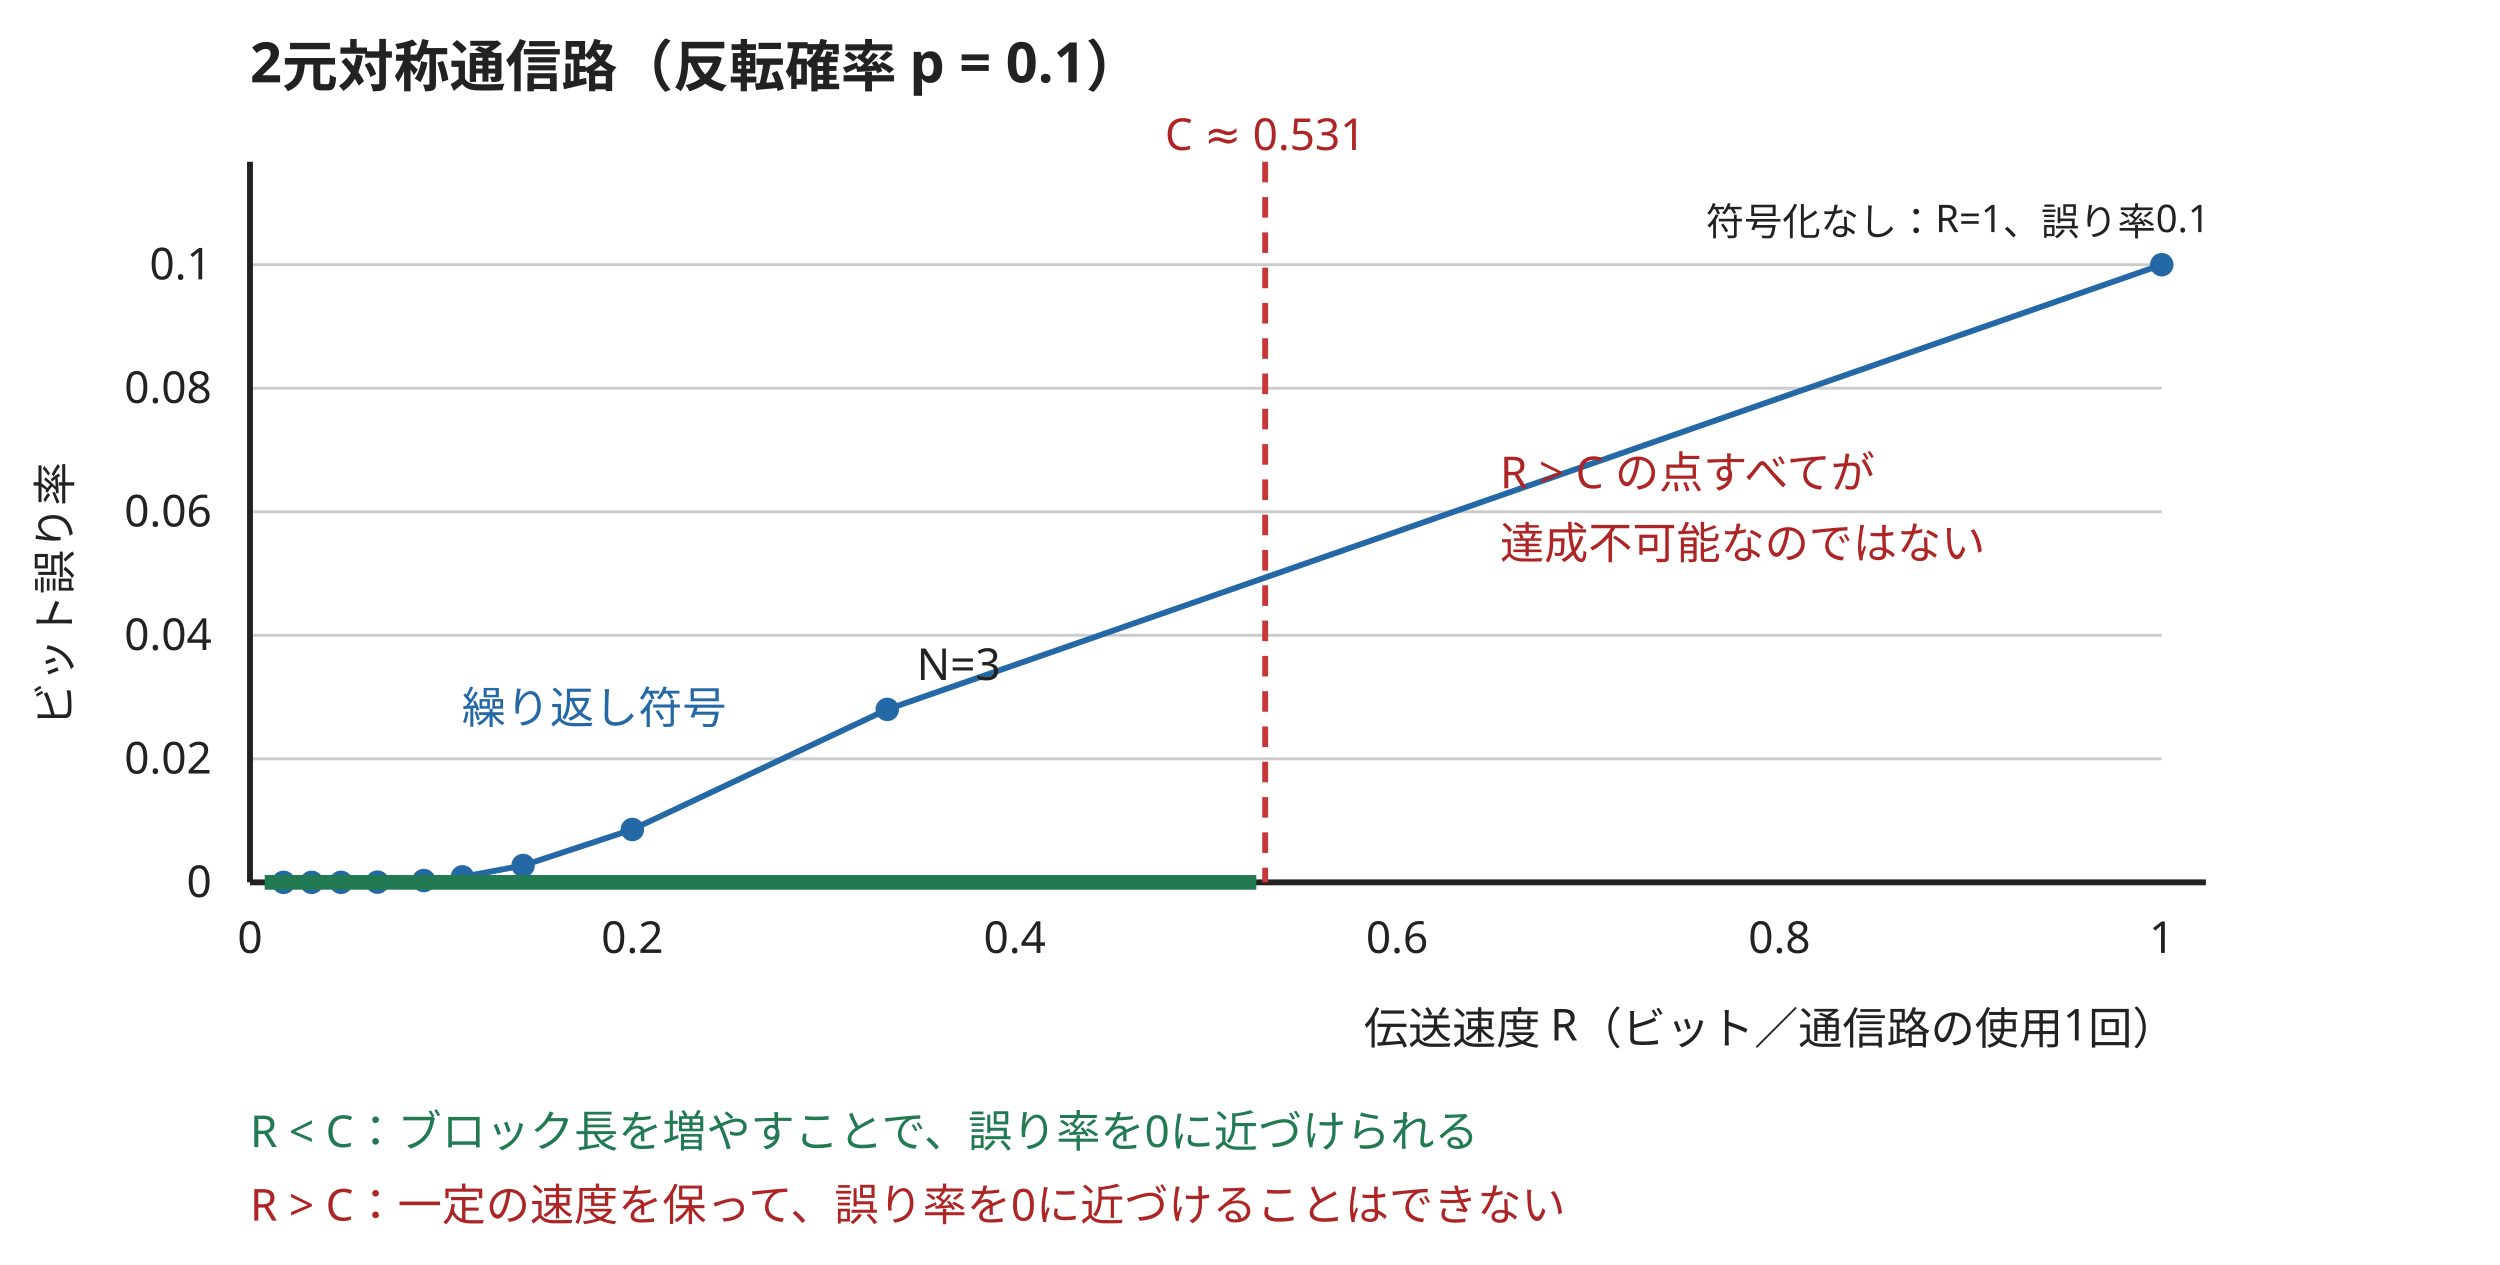
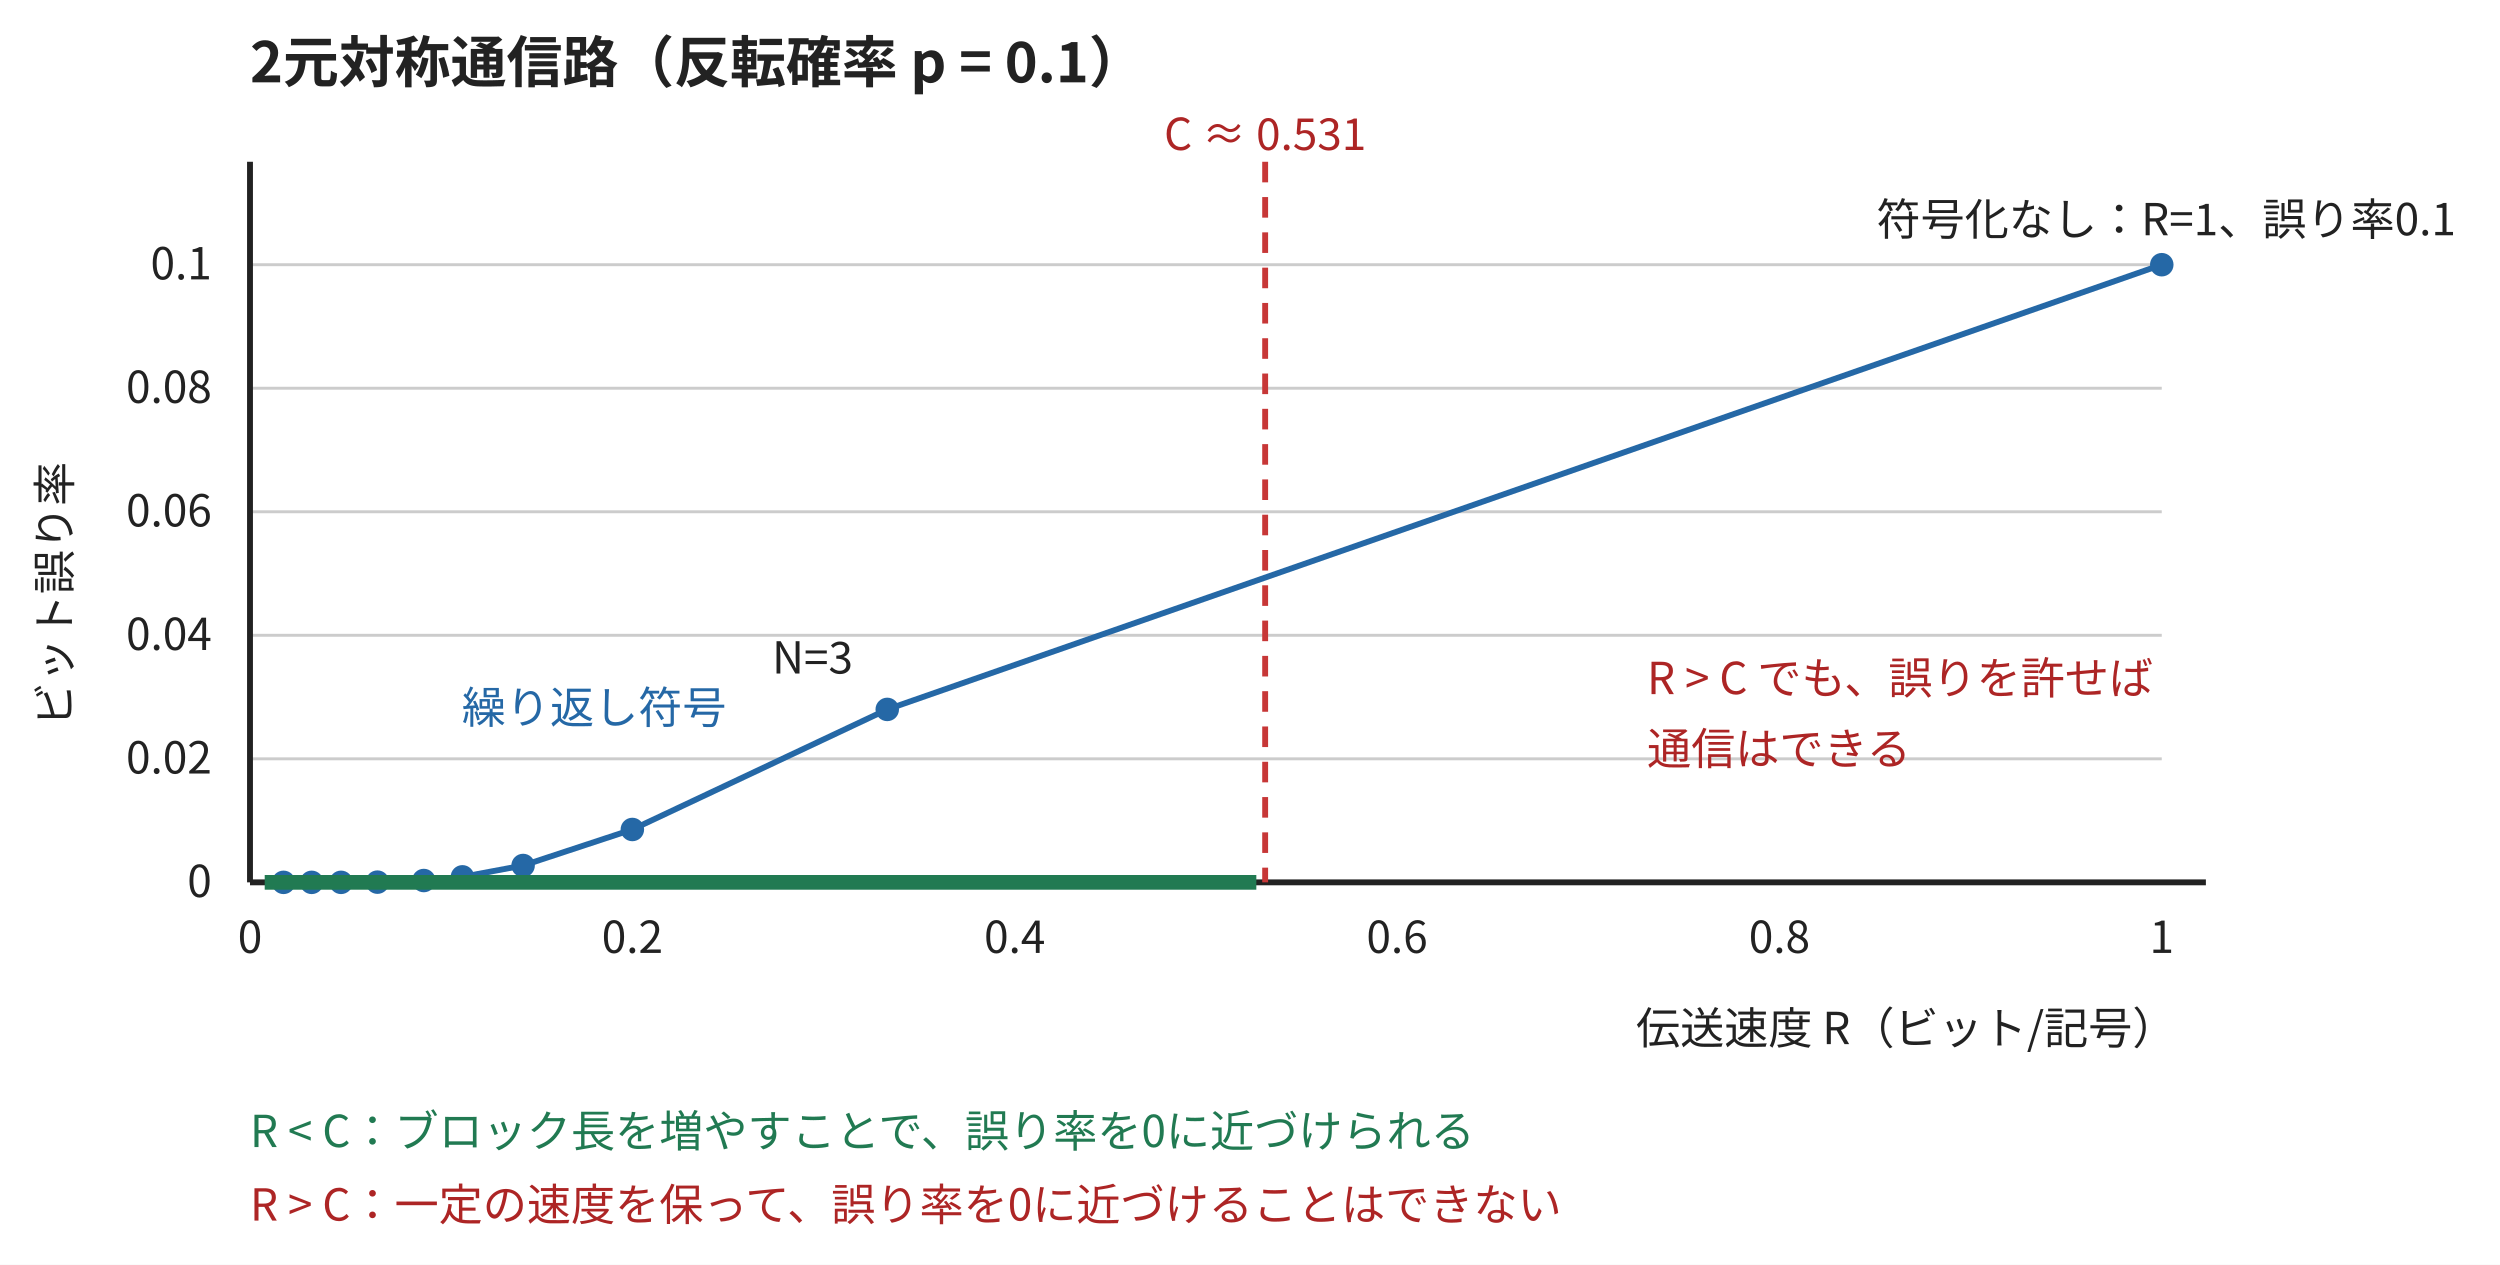
- <svg xmlns="http://www.w3.org/2000/svg" viewBox="0 0 850 430" role="img" aria-labelledby="title desc">
+ <svg xmlns="http://www.w3.org/2000/svg" xml:lang="ja" lang="ja" viewBox="0 0 850 430" width="850" height="430" role="img" aria-labelledby="title desc">
  <rect width="850" height="430" fill="white" />
-   <g font-family="Hiragino Sans, Noto Sans JP, sans-serif" fill="#222" font-size="15">
+   <g font-family="'Hiragino Sans','Noto Sans CJK JP','Yu Gothic',sans-serif" fill="#222" font-size="15">
    <text x="85" y="28" font-size="19" font-weight="bold">2元対称通信路（反転確率 p = 0.1）</text>
    <line x1="85" y1="300.0" x2="735" y2="300.0" stroke="#ccc" />
    <text x="72" y="305.0" text-anchor="end">0</text>
    <line x1="85" y1="258.0" x2="735" y2="258.0" stroke="#ccc" />
    <text x="72" y="263.0" text-anchor="end">0.02</text>
    <line x1="85" y1="216.0" x2="735" y2="216.0" stroke="#ccc" />
    <text x="72" y="221.0" text-anchor="end">0.04</text>
    <line x1="85" y1="174.0" x2="735" y2="174.0" stroke="#ccc" />
    <text x="72" y="179.0" text-anchor="end">0.06</text>
    <line x1="85" y1="132.0" x2="735" y2="132.0" stroke="#ccc" />
    <text x="72" y="137.0" text-anchor="end">0.08</text>
    <line x1="85" y1="90.0" x2="735" y2="90.0" stroke="#ccc" />
    <text x="72" y="95.0" text-anchor="end">0.1</text>
    <text x="85" y="324" text-anchor="middle">0</text>
    <text x="215.0" y="324" text-anchor="middle">0.2</text>
    <text x="345.0" y="324" text-anchor="middle">0.4</text>
    <text x="475.0" y="324" text-anchor="middle">0.6</text>
    <text x="605.0" y="324" text-anchor="middle">0.8</text>
    <text x="735" y="324" text-anchor="middle">1</text>
    <line x1="85" y1="55" x2="85" y2="300" stroke="#222" stroke-width="2" />
    <line x1="85" y1="300" x2="750" y2="300" stroke="#222" stroke-width="2" />
    <line x1="430.153" y1="55" x2="430.153" y2="300" stroke="#c73737" stroke-width="2" stroke-dasharray="7 5" />
    <text x="430.153" y="51" text-anchor="middle" fill="#ad2525">C ≈ 0.531</text>
    <text x="24" y="202" transform="rotate(-90 24 202)" text-anchor="middle">ビット誤り率</text>
-     <text x="740" y="355" text-anchor="end">伝送速度 R（ビット／通信路の使用1回）</text>
+     <text x="740" y="355" text-anchor="end">伝送速度 R（ビット/記号）</text>
    <polyline points="735.00,90.00 301.67,241.20 215.00,282.02 177.86,294.27 157.22,298.13 144.09,299.38 128.33,299.93 115.95,300.00 105.97,300.00 96.40,300.00" fill="none" stroke="#2568a6" stroke-width="2" />
    <circle cx="735.0" cy="90.0" r="4" fill="#2568a6" />
    <circle cx="301.667" cy="241.2" r="4" fill="#2568a6" />
-     <text x="311.667" y="231.2">N=3</text>
+     <text x="290" y="229" text-anchor="end">N=3</text>
    <circle cx="215.0" cy="282.024" r="4" fill="#2568a6" />
    <circle cx="177.857" cy="294.271" r="4" fill="#2568a6" />
    <circle cx="157.222" cy="298.129" r="4" fill="#2568a6" />
    <circle cx="144.091" cy="299.379" r="4" fill="#2568a6" />
    <circle cx="128.333" cy="299.929" r="4" fill="#2568a6" />
    <circle cx="115.952" cy="299.997" r="4" fill="#2568a6" />
    <circle cx="105.968" cy="300" r="4" fill="#2568a6" />
    <circle cx="96.404" cy="300" r="4" fill="#2568a6" />
-     <text x="580" y="80" font-size="13">符号化なし：R=1、誤り率0.1</text>
+     <text x="835" y="80" font-size="15" text-anchor="end">符号化なし：R=1、誤り率0.1</text>
    <text x="157" y="246" fill="#2568a6">繰り返し符号</text>
-     <text x="510" y="166" fill="#ad2525">R &gt; C の点すべてが</text>
-     <text x="510" y="190" fill="#ad2525">達成不可能なのではない</text>
+     <text x="560" y="236" fill="#ad2525">R &gt; C でも、誤りを許せば</text>
+     <text x="560" y="260" fill="#ad2525">通信はできる</text>
    <line x1="90" y1="300" x2="427.153" y2="300" stroke="#217a52" stroke-width="5" />
    <text x="85" y="390" fill="#217a52">R &lt; C：ブロック長を増やすことで、誤り率を0に近づけられる</text>
    <text x="85" y="415" fill="#ad2525">R &gt; C：一定の速度を保って、誤り率を0に近づけることはできない</text>
  </g>
</svg>
